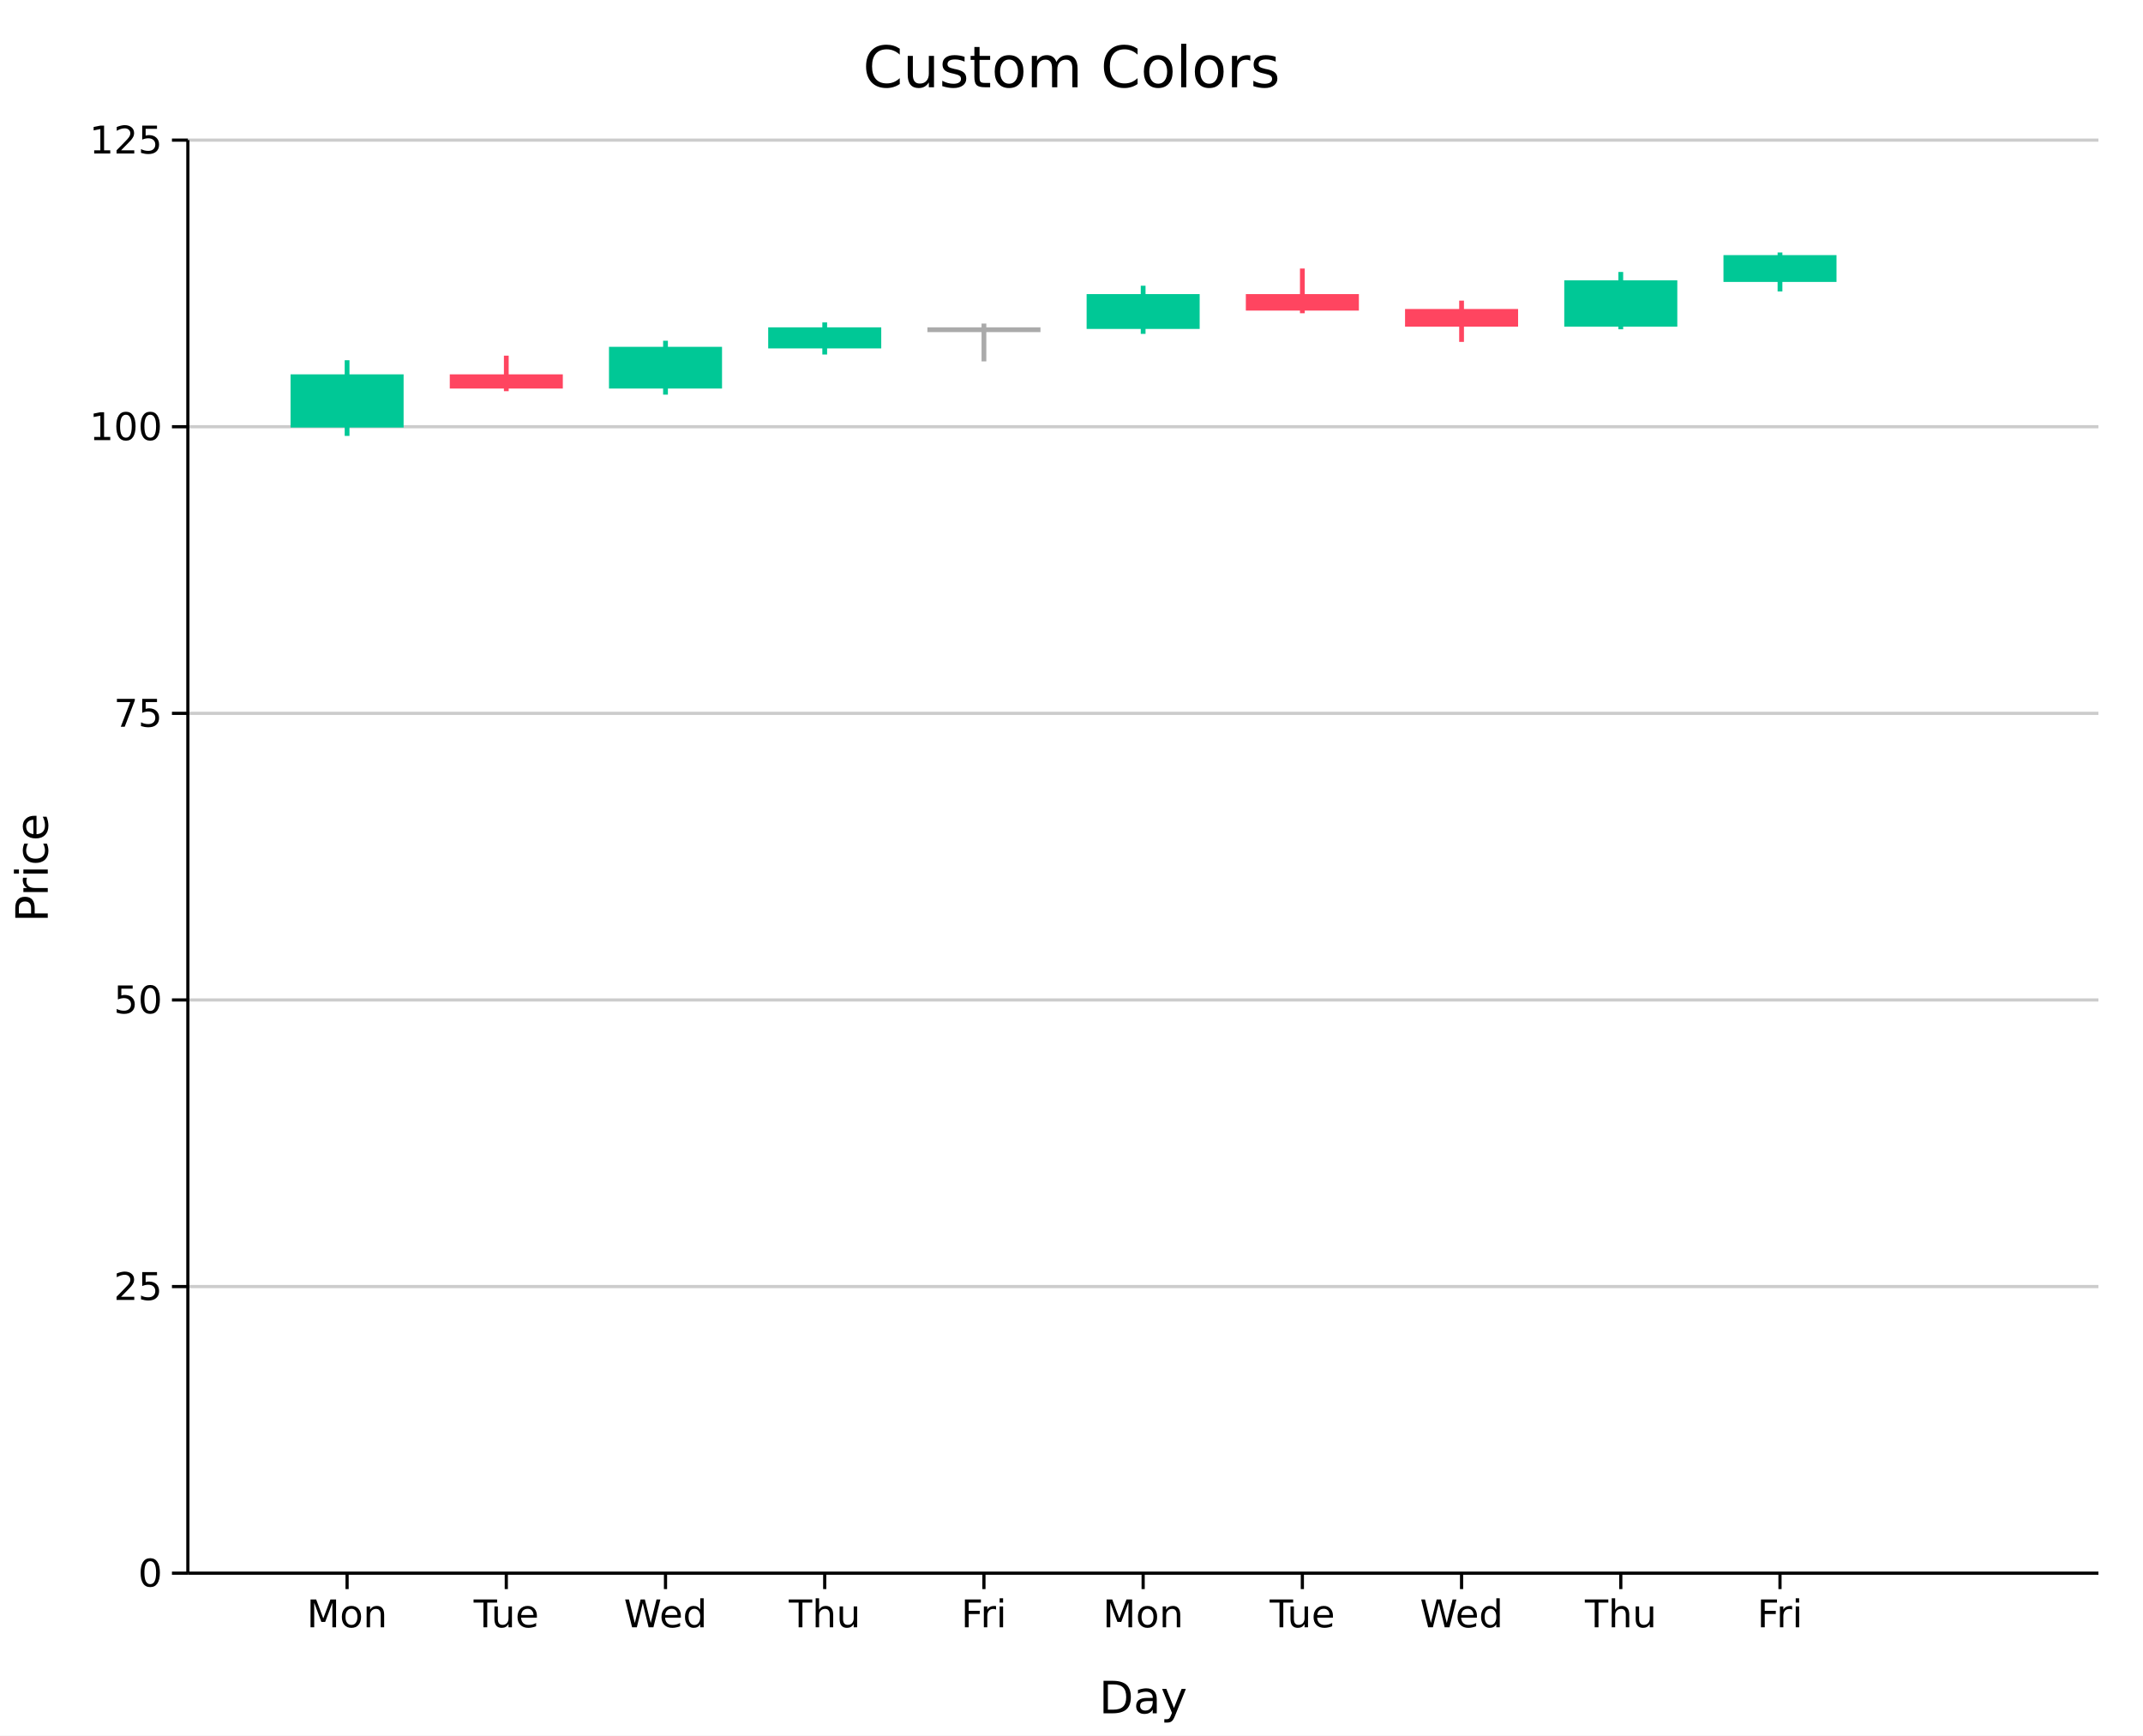
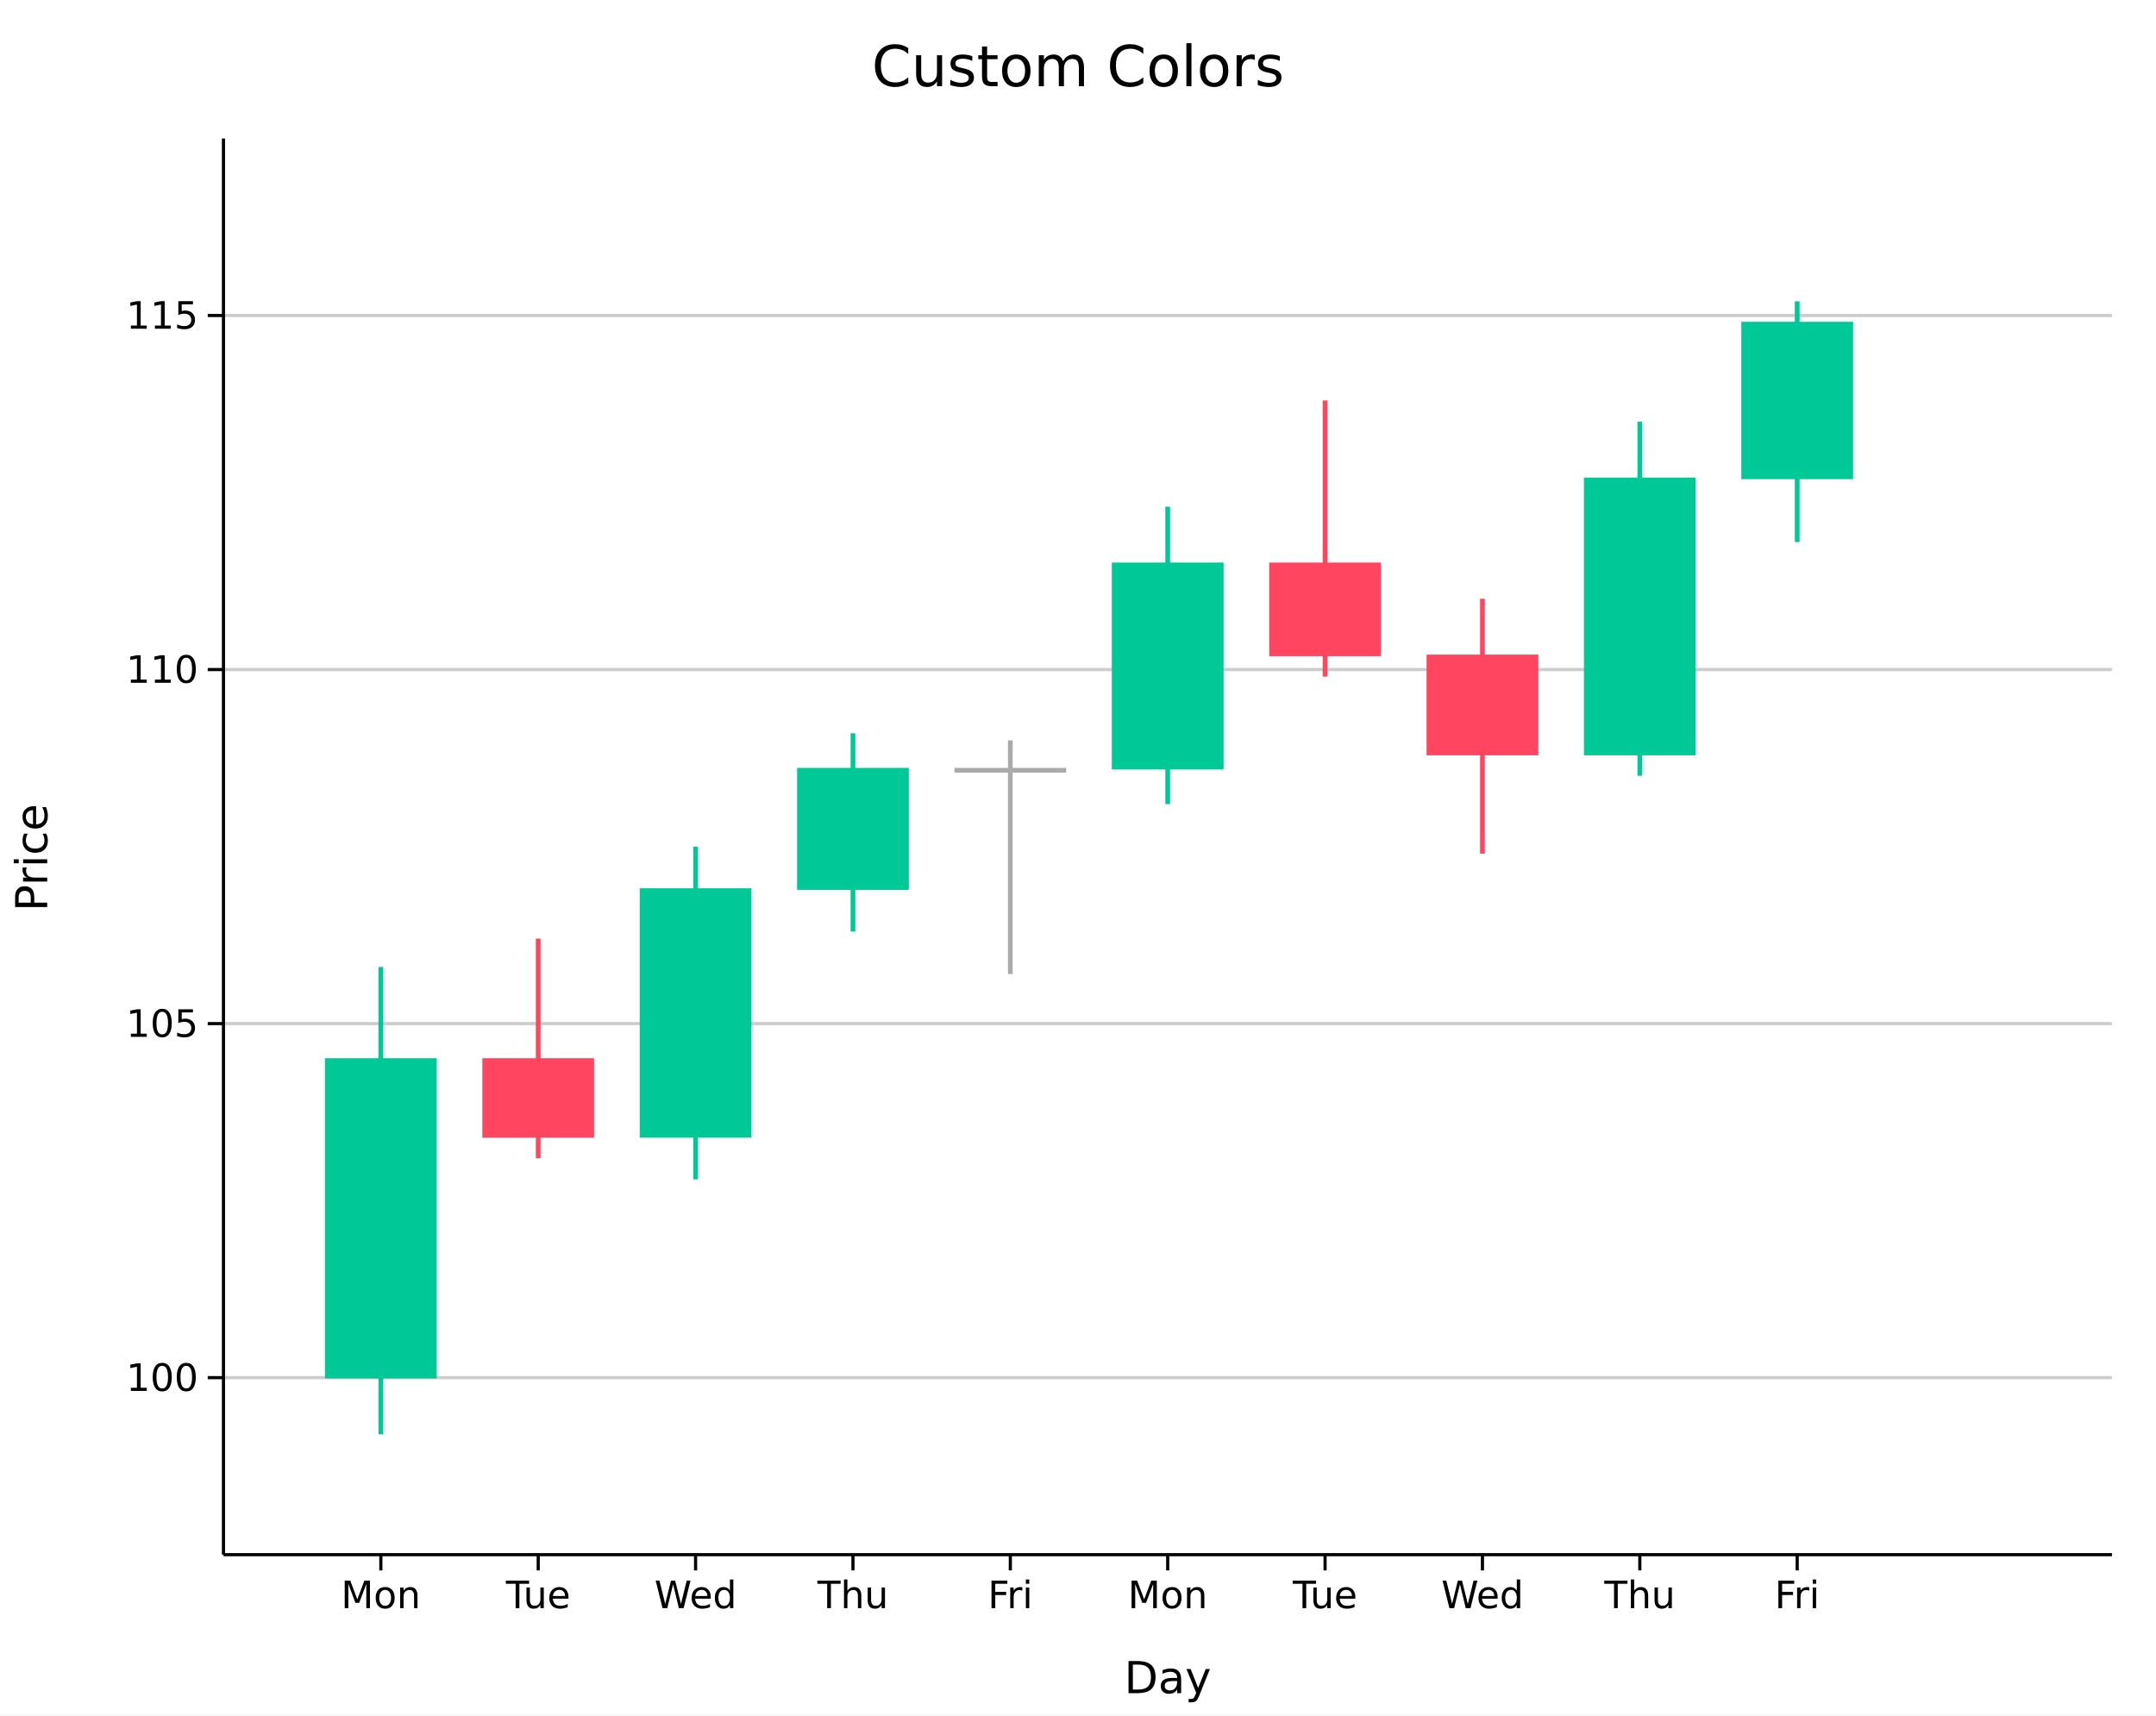
- <svg xmlns="http://www.w3.org/2000/svg" width="673" height="545" font-family="DejaVu Sans, Liberation Sans, Arial, sans-serif" fill="black">
+ <svg xmlns="http://www.w3.org/2000/svg" width="685" height="545" font-family="DejaVu Sans, Liberation Sans, Arial, sans-serif" fill="black">
  <rect width="100%" height="100%" fill="white" />
  <defs>
    <clipPath id="kuva-clip-2">
-       <rect x="59" y="44" width="600" height="450" />
+       <rect x="71" y="44" width="600" height="450" />
    </clipPath>
  </defs>
-   <line x1="59" y1="404" x2="659" y2="404" stroke="#cccccc" stroke-width="1" />
-   <line x1="59" y1="314" x2="659" y2="314" stroke="#cccccc" stroke-width="1" />
-   <line x1="59" y1="224" x2="659" y2="224" stroke="#cccccc" stroke-width="1" />
-   <line x1="59" y1="134" x2="659" y2="134" stroke="#cccccc" stroke-width="1" />
-   <line x1="59" y1="44" x2="659" y2="44" stroke="#cccccc" stroke-width="1" />
-   <line x1="59" y1="494" x2="659" y2="494" stroke="#000000" stroke-width="1" />
-   <line x1="59" y1="44" x2="59" y2="494" stroke="#000000" stroke-width="1" />
-   <text x="109" y="511" font-size="12" text-anchor="middle">Mon</text>
-   <line x1="109" y1="494" x2="109" y2="499" stroke="#000000" stroke-width="1" />
-   <text x="159" y="511" font-size="12" text-anchor="middle">Tue</text>
-   <line x1="159" y1="494" x2="159" y2="499" stroke="#000000" stroke-width="1" />
-   <text x="209" y="511" font-size="12" text-anchor="middle">Wed</text>
-   <line x1="209" y1="494" x2="209" y2="499" stroke="#000000" stroke-width="1" />
-   <text x="259" y="511" font-size="12" text-anchor="middle">Thu</text>
-   <line x1="259" y1="494" x2="259" y2="499" stroke="#000000" stroke-width="1" />
-   <text x="309" y="511" font-size="12" text-anchor="middle">Fri</text>
-   <line x1="309" y1="494" x2="309" y2="499" stroke="#000000" stroke-width="1" />
-   <text x="359" y="511" font-size="12" text-anchor="middle">Mon</text>
-   <line x1="359" y1="494" x2="359" y2="499" stroke="#000000" stroke-width="1" />
-   <text x="409" y="511" font-size="12" text-anchor="middle">Tue</text>
-   <line x1="409" y1="494" x2="409" y2="499" stroke="#000000" stroke-width="1" />
-   <text x="459" y="511" font-size="12" text-anchor="middle">Wed</text>
-   <line x1="459" y1="494" x2="459" y2="499" stroke="#000000" stroke-width="1" />
-   <text x="509" y="511" font-size="12" text-anchor="middle">Thu</text>
-   <line x1="509" y1="494" x2="509" y2="499" stroke="#000000" stroke-width="1" />
-   <text x="559" y="511" font-size="12" text-anchor="middle">Fri</text>
-   <line x1="559" y1="494" x2="559" y2="499" stroke="#000000" stroke-width="1" />
-   <line x1="54" y1="494" x2="59" y2="494" stroke="#000000" stroke-width="1" />
-   <text x="51" y="498.2" font-size="12" text-anchor="end">0</text>
-   <line x1="54" y1="404" x2="59" y2="404" stroke="#000000" stroke-width="1" />
-   <text x="51" y="408.2" font-size="12" text-anchor="end">25</text>
-   <line x1="54" y1="314" x2="59" y2="314" stroke="#000000" stroke-width="1" />
-   <text x="51" y="318.2" font-size="12" text-anchor="end">50</text>
-   <line x1="54" y1="224" x2="59" y2="224" stroke="#000000" stroke-width="1" />
-   <text x="51" y="228.2" font-size="12" text-anchor="end">75</text>
-   <line x1="54" y1="134" x2="59" y2="134" stroke="#000000" stroke-width="1" />
-   <text x="51" y="138.2" font-size="12" text-anchor="end">100</text>
-   <line x1="54" y1="44" x2="59" y2="44" stroke="#000000" stroke-width="1" />
-   <text x="51" y="48.2" font-size="12" text-anchor="end">125</text>
-   <text x="359" y="538" font-size="14" text-anchor="middle">Day</text>
+   <line x1="71" y1="437.75" x2="671" y2="437.75" stroke="#cccccc" stroke-width="1" />
+   <line x1="71" y1="325.25" x2="671" y2="325.25" stroke="#cccccc" stroke-width="1" />
+   <line x1="71" y1="212.75" x2="671" y2="212.75" stroke="#cccccc" stroke-width="1" />
+   <line x1="71" y1="100.25" x2="671" y2="100.25" stroke="#cccccc" stroke-width="1" />
+   <line x1="71" y1="494" x2="671" y2="494" stroke="#000000" stroke-width="1" />
+   <line x1="71" y1="44" x2="71" y2="494" stroke="#000000" stroke-width="1" />
+   <text x="121" y="511" font-size="12" text-anchor="middle">Mon</text>
+   <line x1="121" y1="494" x2="121" y2="499" stroke="#000000" stroke-width="1" />
+   <text x="171" y="511" font-size="12" text-anchor="middle">Tue</text>
+   <line x1="171" y1="494" x2="171" y2="499" stroke="#000000" stroke-width="1" />
+   <text x="221" y="511" font-size="12" text-anchor="middle">Wed</text>
+   <line x1="221" y1="494" x2="221" y2="499" stroke="#000000" stroke-width="1" />
+   <text x="271" y="511" font-size="12" text-anchor="middle">Thu</text>
+   <line x1="271" y1="494" x2="271" y2="499" stroke="#000000" stroke-width="1" />
+   <text x="321" y="511" font-size="12" text-anchor="middle">Fri</text>
+   <line x1="321" y1="494" x2="321" y2="499" stroke="#000000" stroke-width="1" />
+   <text x="371" y="511" font-size="12" text-anchor="middle">Mon</text>
+   <line x1="371" y1="494" x2="371" y2="499" stroke="#000000" stroke-width="1" />
+   <text x="421" y="511" font-size="12" text-anchor="middle">Tue</text>
+   <line x1="421" y1="494" x2="421" y2="499" stroke="#000000" stroke-width="1" />
+   <text x="471" y="511" font-size="12" text-anchor="middle">Wed</text>
+   <line x1="471" y1="494" x2="471" y2="499" stroke="#000000" stroke-width="1" />
+   <text x="521" y="511" font-size="12" text-anchor="middle">Thu</text>
+   <line x1="521" y1="494" x2="521" y2="499" stroke="#000000" stroke-width="1" />
+   <text x="571" y="511" font-size="12" text-anchor="middle">Fri</text>
+   <line x1="571" y1="494" x2="571" y2="499" stroke="#000000" stroke-width="1" />
+   <line x1="66" y1="437.75" x2="71" y2="437.75" stroke="#000000" stroke-width="1" />
+   <text x="63" y="441.95" font-size="12" text-anchor="end">100</text>
+   <line x1="66" y1="325.25" x2="71" y2="325.25" stroke="#000000" stroke-width="1" />
+   <text x="63" y="329.45" font-size="12" text-anchor="end">105</text>
+   <line x1="66" y1="212.75" x2="71" y2="212.75" stroke="#000000" stroke-width="1" />
+   <text x="63" y="216.95" font-size="12" text-anchor="end">110</text>
+   <line x1="66" y1="100.25" x2="71" y2="100.25" stroke="#000000" stroke-width="1" />
+   <text x="63" y="104.45" font-size="12" text-anchor="end">115</text>
+   <text x="371" y="538" font-size="14" text-anchor="middle">Day</text>
  <text x="15" y="272.5" font-size="14" text-anchor="middle" transform="rotate(-90,15,272.5)">Price</text>
-   <text x="336.5" y="27.4" font-size="18" text-anchor="middle">Custom Colors</text>
+   <text x="342.5" y="27.4" font-size="18" text-anchor="middle">Custom Colors</text>
  <g clip-path="url(#kuva-clip-2)">
-     <line x1="109" y1="113.12" x2="109" y2="136.88" stroke="#00c896" stroke-width="1.5" />
-     <rect x="91.5" y="117.8" width="35" height="16.2" fill="#00c896" stroke="#00c896" stroke-width="0.5" />
-     <line x1="159" y1="111.68" x2="159" y2="122.84" stroke="#ff4560" stroke-width="1.5" />
-     <rect x="141.5" y="117.8" width="35" height="3.96" fill="#ff4560" stroke="#ff4560" stroke-width="0.5" />
-     <line x1="209" y1="107" x2="209" y2="123.92" stroke="#00c896" stroke-width="1.5" />
-     <rect x="191.5" y="109.16" width="35" height="12.6" fill="#00c896" stroke="#00c896" stroke-width="0.5" />
-     <line x1="259" y1="101.24" x2="259" y2="111.32" stroke="#00c896" stroke-width="1.5" />
-     <rect x="241.5" y="103.04" width="35" height="6.12" fill="#00c896" stroke="#00c896" stroke-width="0.5" />
-     <line x1="309" y1="101.6" x2="309" y2="113.48" stroke="#aaaaaa" stroke-width="1.5" />
-     <rect x="291.5" y="103.04" width="35" height="1" fill="#aaaaaa" stroke="#aaaaaa" stroke-width="0.5" />
-     <line x1="359" y1="89.72" x2="359" y2="104.84" stroke="#00c896" stroke-width="1.5" />
-     <rect x="341.5" y="92.6" width="35" height="10.44" fill="#00c896" stroke="#00c896" stroke-width="0.5" />
-     <line x1="409" y1="84.32" x2="409" y2="98.36" stroke="#ff4560" stroke-width="1.5" />
-     <rect x="391.5" y="92.6" width="35" height="4.68" fill="#ff4560" stroke="#ff4560" stroke-width="0.5" />
-     <line x1="459" y1="94.4" x2="459" y2="107.36" stroke="#ff4560" stroke-width="1.5" />
-     <rect x="441.5" y="97.28" width="35" height="5.04" fill="#ff4560" stroke="#ff4560" stroke-width="0.5" />
-     <line x1="509" y1="85.4" x2="509" y2="103.4" stroke="#00c896" stroke-width="1.5" />
-     <rect x="491.5" y="88.28" width="35" height="14.04" fill="#00c896" stroke="#00c896" stroke-width="0.5" />
-     <line x1="559" y1="79.28" x2="559" y2="91.52" stroke="#00c896" stroke-width="1.5" />
-     <rect x="541.5" y="80.36" width="35" height="7.92" fill="#00c896" stroke="#00c896" stroke-width="0.5" />
+     <line x1="121" y1="307.25" x2="121" y2="455.75" stroke="#00c896" stroke-width="1.5" />
+     <rect x="103.5" y="336.5" width="35" height="101.25" fill="#00c896" stroke="#00c896" stroke-width="0.5" />
+     <line x1="171" y1="298.25" x2="171" y2="368" stroke="#ff4560" stroke-width="1.5" />
+     <rect x="153.5" y="336.5" width="35" height="24.75" fill="#ff4560" stroke="#ff4560" stroke-width="0.5" />
+     <line x1="221" y1="269" x2="221" y2="374.75" stroke="#00c896" stroke-width="1.5" />
+     <rect x="203.5" y="282.5" width="35" height="78.75" fill="#00c896" stroke="#00c896" stroke-width="0.5" />
+     <line x1="271" y1="233" x2="271" y2="296" stroke="#00c896" stroke-width="1.5" />
+     <rect x="253.5" y="244.25" width="35" height="38.25" fill="#00c896" stroke="#00c896" stroke-width="0.5" />
+     <line x1="321" y1="235.25" x2="321" y2="309.5" stroke="#aaaaaa" stroke-width="1.5" />
+     <rect x="303.5" y="244.25" width="35" height="1" fill="#aaaaaa" stroke="#aaaaaa" stroke-width="0.5" />
+     <line x1="371" y1="161" x2="371" y2="255.5" stroke="#00c896" stroke-width="1.5" />
+     <rect x="353.5" y="179" width="35" height="65.25" fill="#00c896" stroke="#00c896" stroke-width="0.5" />
+     <line x1="421" y1="127.25" x2="421" y2="215" stroke="#ff4560" stroke-width="1.5" />
+     <rect x="403.5" y="179" width="35" height="29.25" fill="#ff4560" stroke="#ff4560" stroke-width="0.5" />
+     <line x1="471" y1="190.25" x2="471" y2="271.25" stroke="#ff4560" stroke-width="1.5" />
+     <rect x="453.5" y="208.25" width="35" height="31.5" fill="#ff4560" stroke="#ff4560" stroke-width="0.5" />
+     <line x1="521" y1="134" x2="521" y2="246.5" stroke="#00c896" stroke-width="1.5" />
+     <rect x="503.5" y="152" width="35" height="87.75" fill="#00c896" stroke="#00c896" stroke-width="0.5" />
+     <line x1="571" y1="95.75" x2="571" y2="172.25" stroke="#00c896" stroke-width="1.5" />
+     <rect x="553.5" y="102.5" width="35" height="49.5" fill="#00c896" stroke="#00c896" stroke-width="0.5" />
  </g>
</svg>
